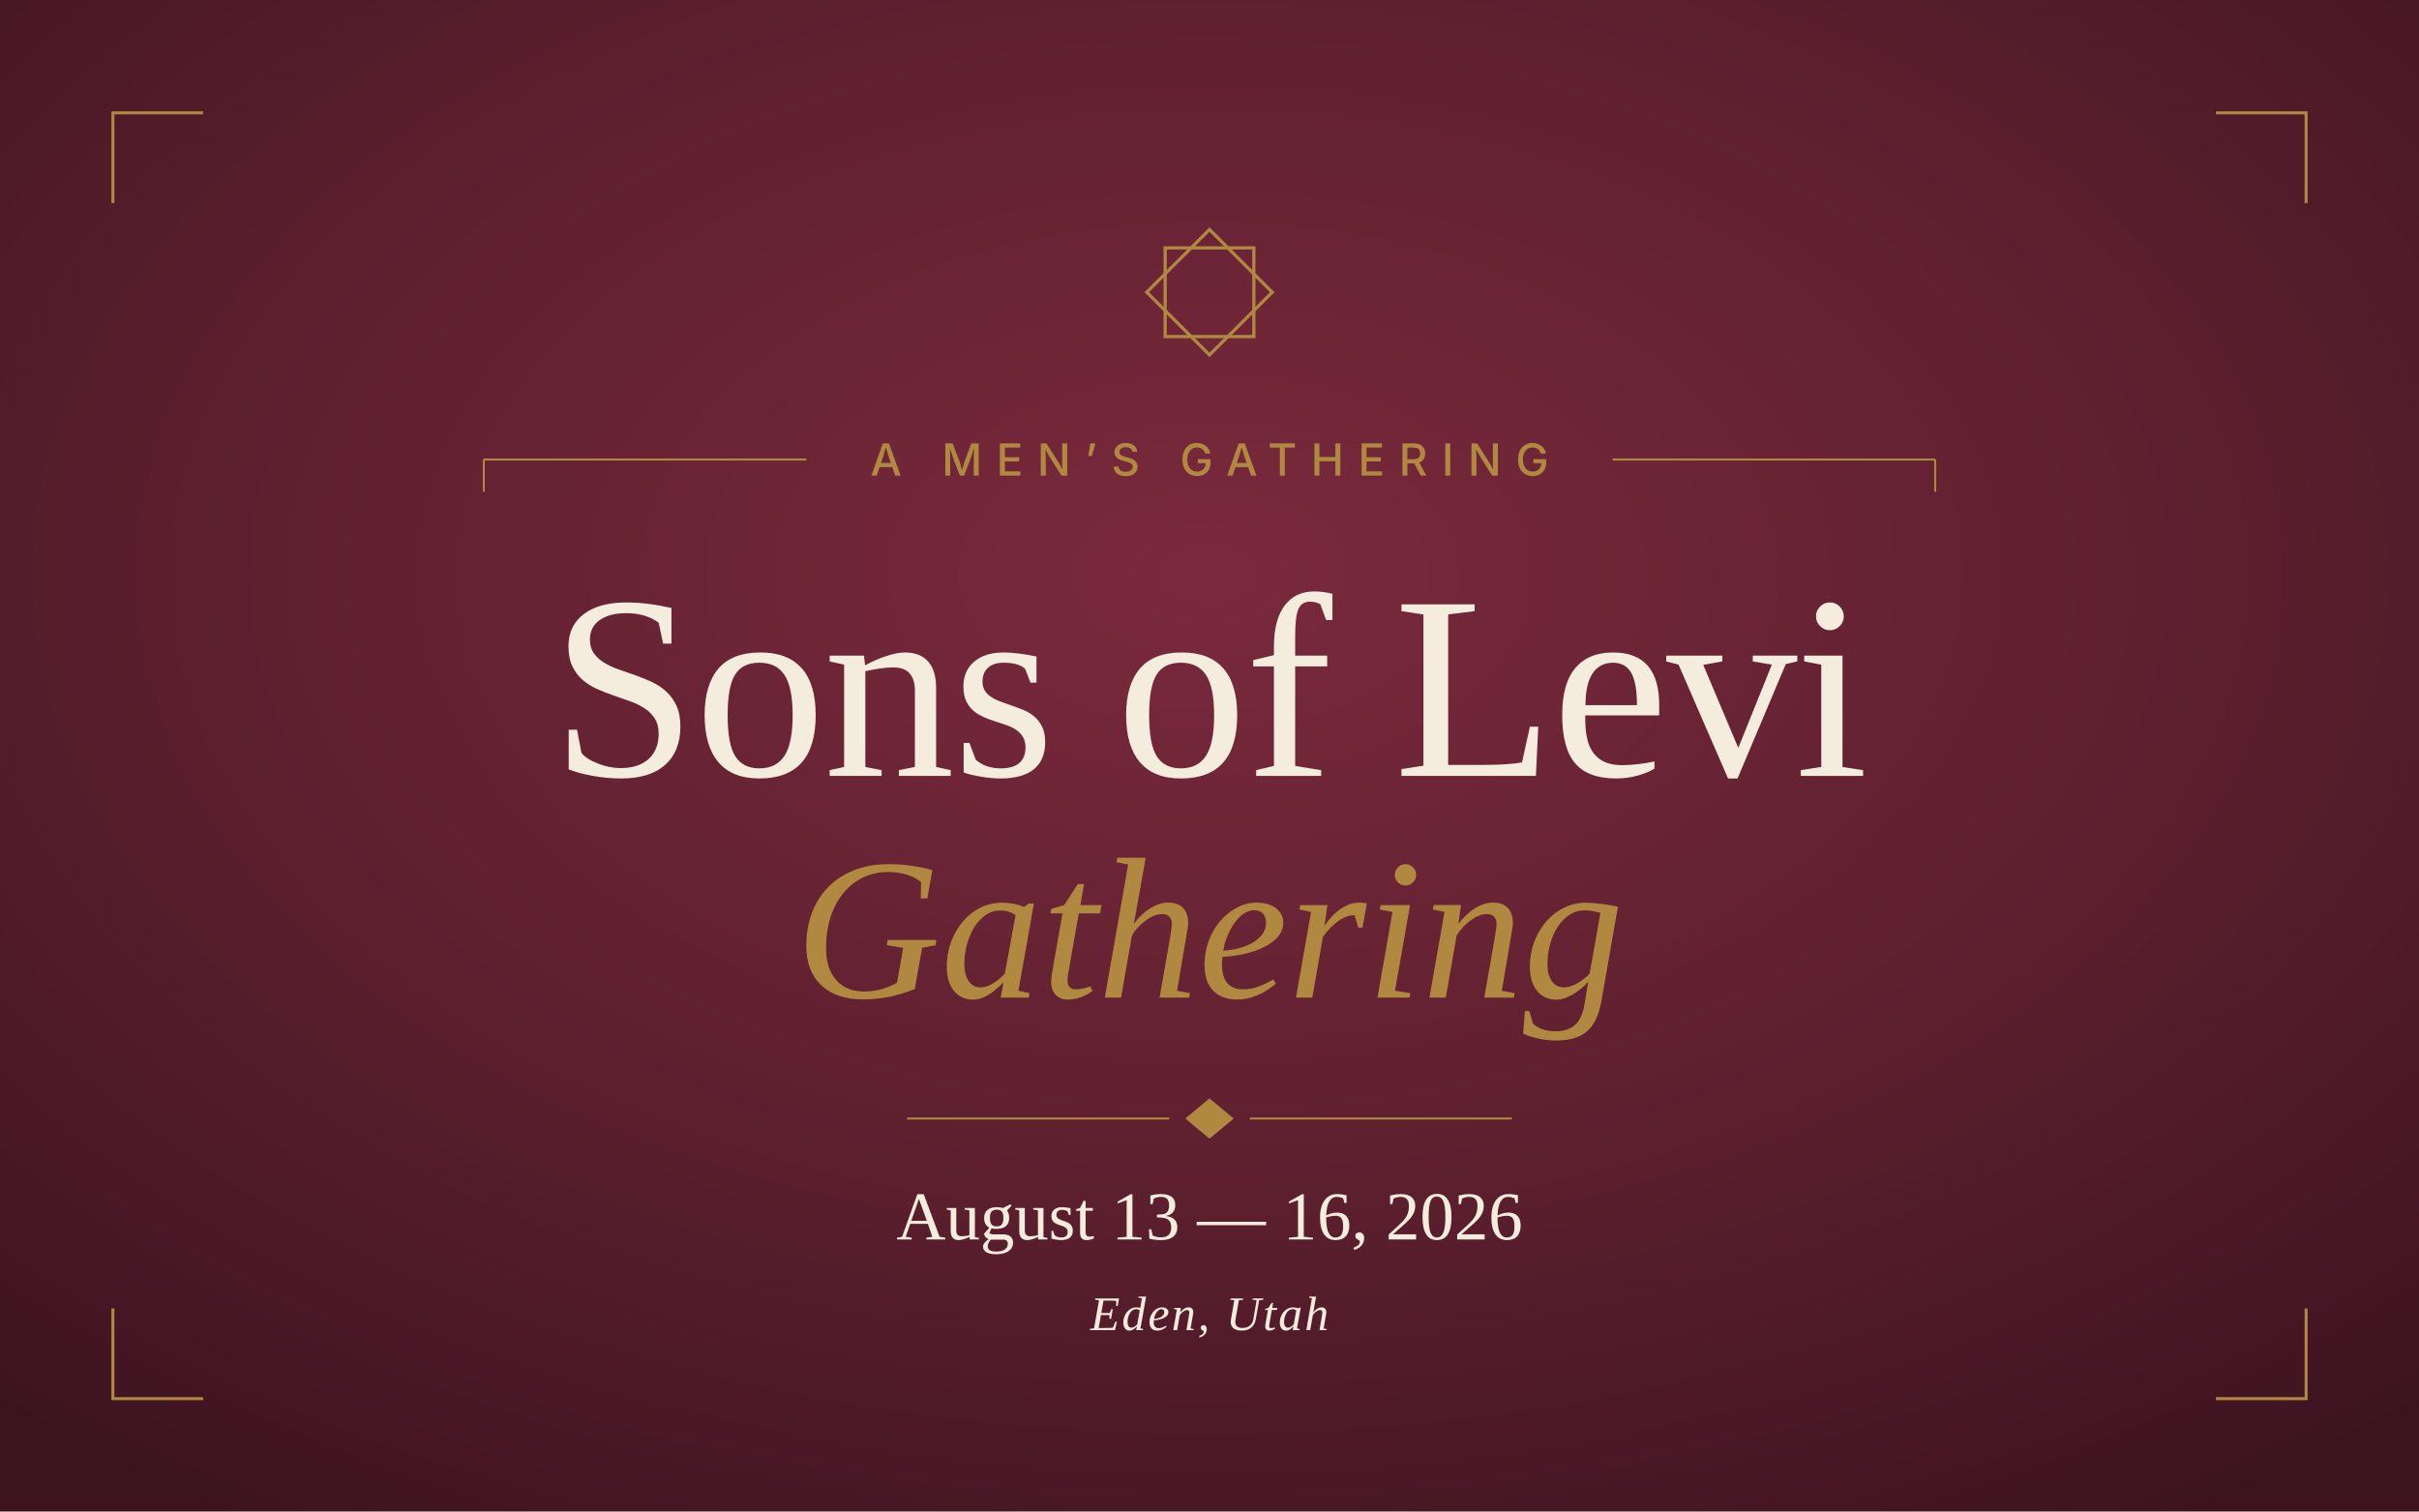
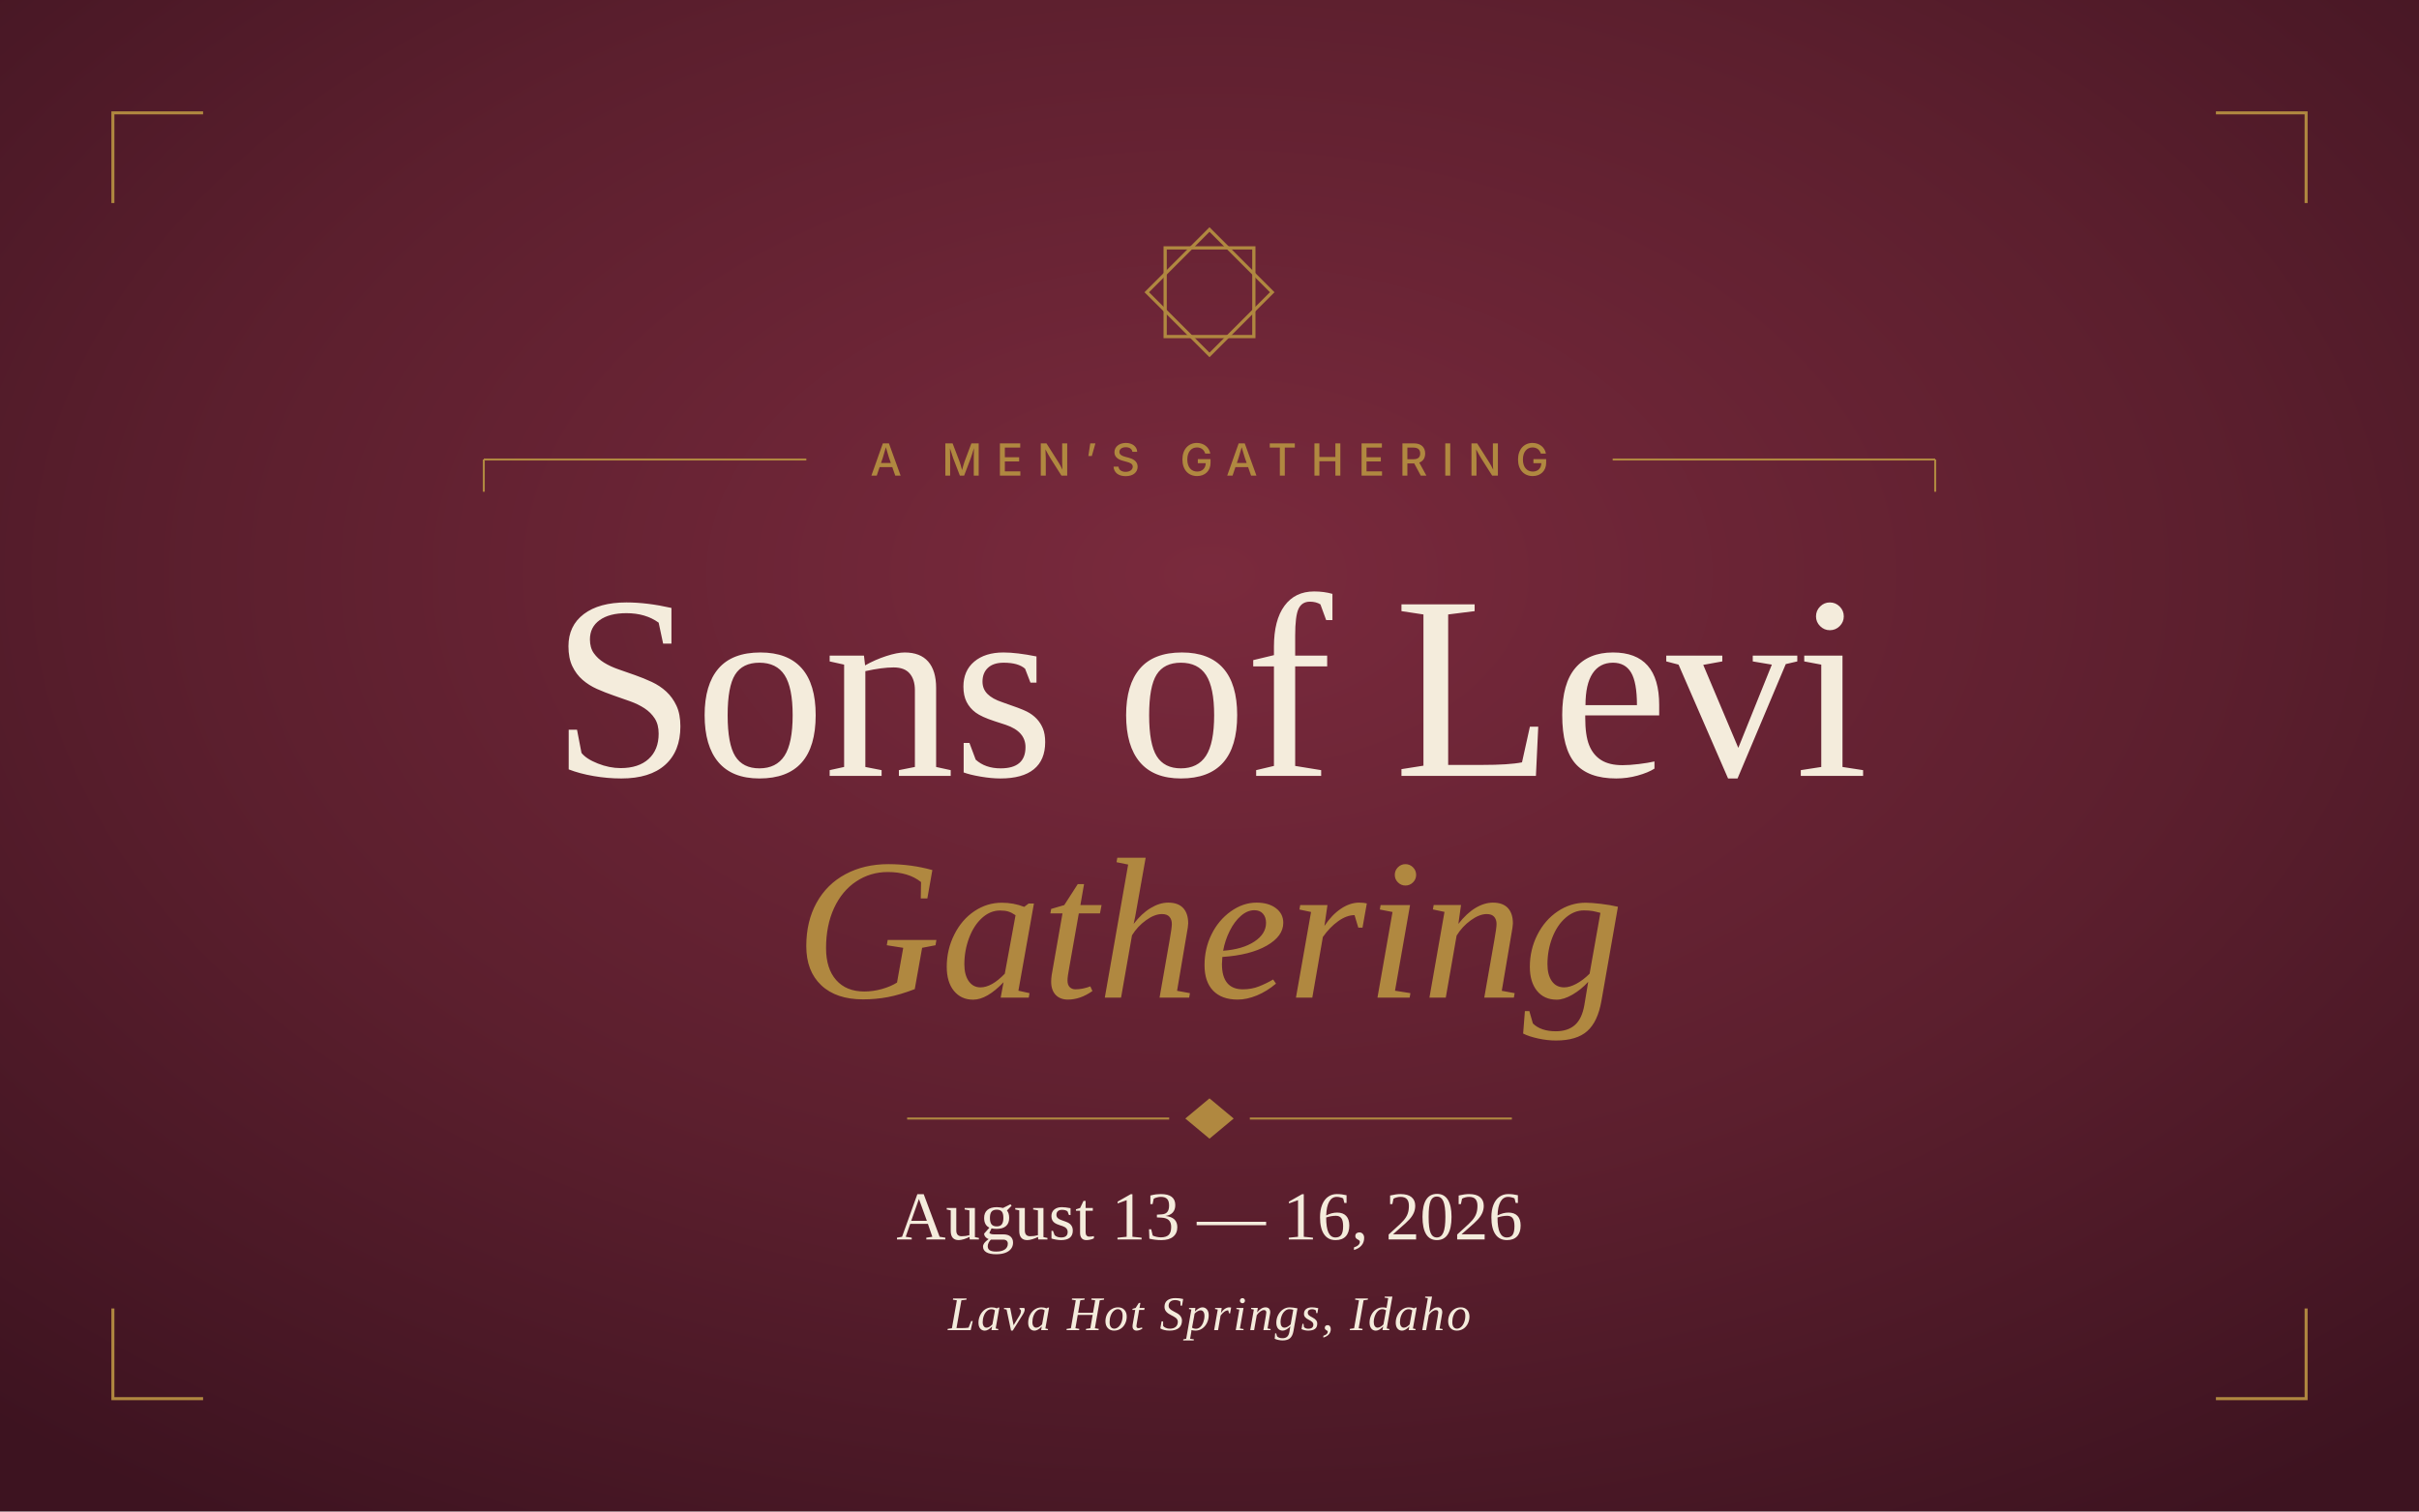
<svg xmlns="http://www.w3.org/2000/svg" viewBox="0 0 1200 750" preserveAspectRatio="xMidYMid slice" role="img" aria-label="Sons of Levi Gathering — A Men's Gathering — August 13 to 16, 2026">
  <defs>
    <radialGradient id="vignette" cx="50%" cy="38%" r="75%">
      <stop offset="0%" stop-color="#7A2A3D" />
      <stop offset="55%" stop-color="#5C1F2E" />
      <stop offset="100%" stop-color="#3D1320" />
    </radialGradient>
  </defs>
  <rect width="1200" height="750" fill="url(#vignette)" />
  <g stroke="#B08840" stroke-width="1.5" fill="none" stroke-linecap="square">
    <path d="M 56 100 L 56 56 L 100 56" />
    <path d="M 1100 56 L 1144 56 L 1144 100" />
    <path d="M 56 650 L 56 694 L 100 694" />
    <path d="M 1100 694 L 1144 694 L 1144 650" />
  </g>
  <g transform="translate(600, 145)" stroke="#B08840" stroke-width="1.6" fill="none" stroke-linejoin="miter">
    <rect x="-22" y="-22" width="44" height="44" />
    <rect x="-22" y="-22" width="44" height="44" transform="rotate(45)" />
  </g>
  <g stroke="#B08840" stroke-width="1" fill="none">
    <line x1="240" y1="228" x2="400" y2="228" />
    <line x1="800" y1="228" x2="960" y2="228" />
    <line x1="240" y1="228" x2="240" y2="244" />
    <line x1="960" y1="228" x2="960" y2="244" />
  </g>
  <text x="600" y="236" text-anchor="middle" font-family="'Inter', -apple-system, BlinkMacSystemFont, system-ui, sans-serif" font-size="22" letter-spacing="7" fill="#B08840" font-weight="500">
    A MEN’S GATHERING
  </text>
  <text x="600" y="385" text-anchor="middle" font-family="'Cormorant Garamond', Georgia, 'Times New Roman', serif" font-size="130" fill="#F4ECDC" font-weight="500" letter-spacing="-1">
    Sons of Levi
  </text>
  <text x="600" y="495" text-anchor="middle" font-family="'Cormorant Garamond', Georgia, 'Times New Roman', serif" font-size="100" fill="#B08840" font-weight="400" font-style="italic">
    Gathering
  </text>
  <g stroke="#B08840" stroke-width="1" fill="none">
    <line x1="450" y1="555" x2="580" y2="555" />
    <line x1="620" y1="555" x2="750" y2="555" />
  </g>
  <path d="M 600 545 L 612 555 L 600 565 L 588 555 Z" fill="#B08840" />
  <text x="600" y="615" text-anchor="middle" font-family="'Cormorant Garamond', Georgia, 'Times New Roman', serif" font-size="34" fill="#F4ECDC" font-weight="500">
    August 13 — 16, 2026
  </text>
  <text x="600" y="660" text-anchor="middle" font-family="'Cormorant Garamond', Georgia, 'Times New Roman', serif" font-size="24" fill="#F4ECDC" font-style="italic" letter-spacing="1">
-     Eden, Utah
+     Lava Hot Springs, Idaho
  </text>
</svg>
